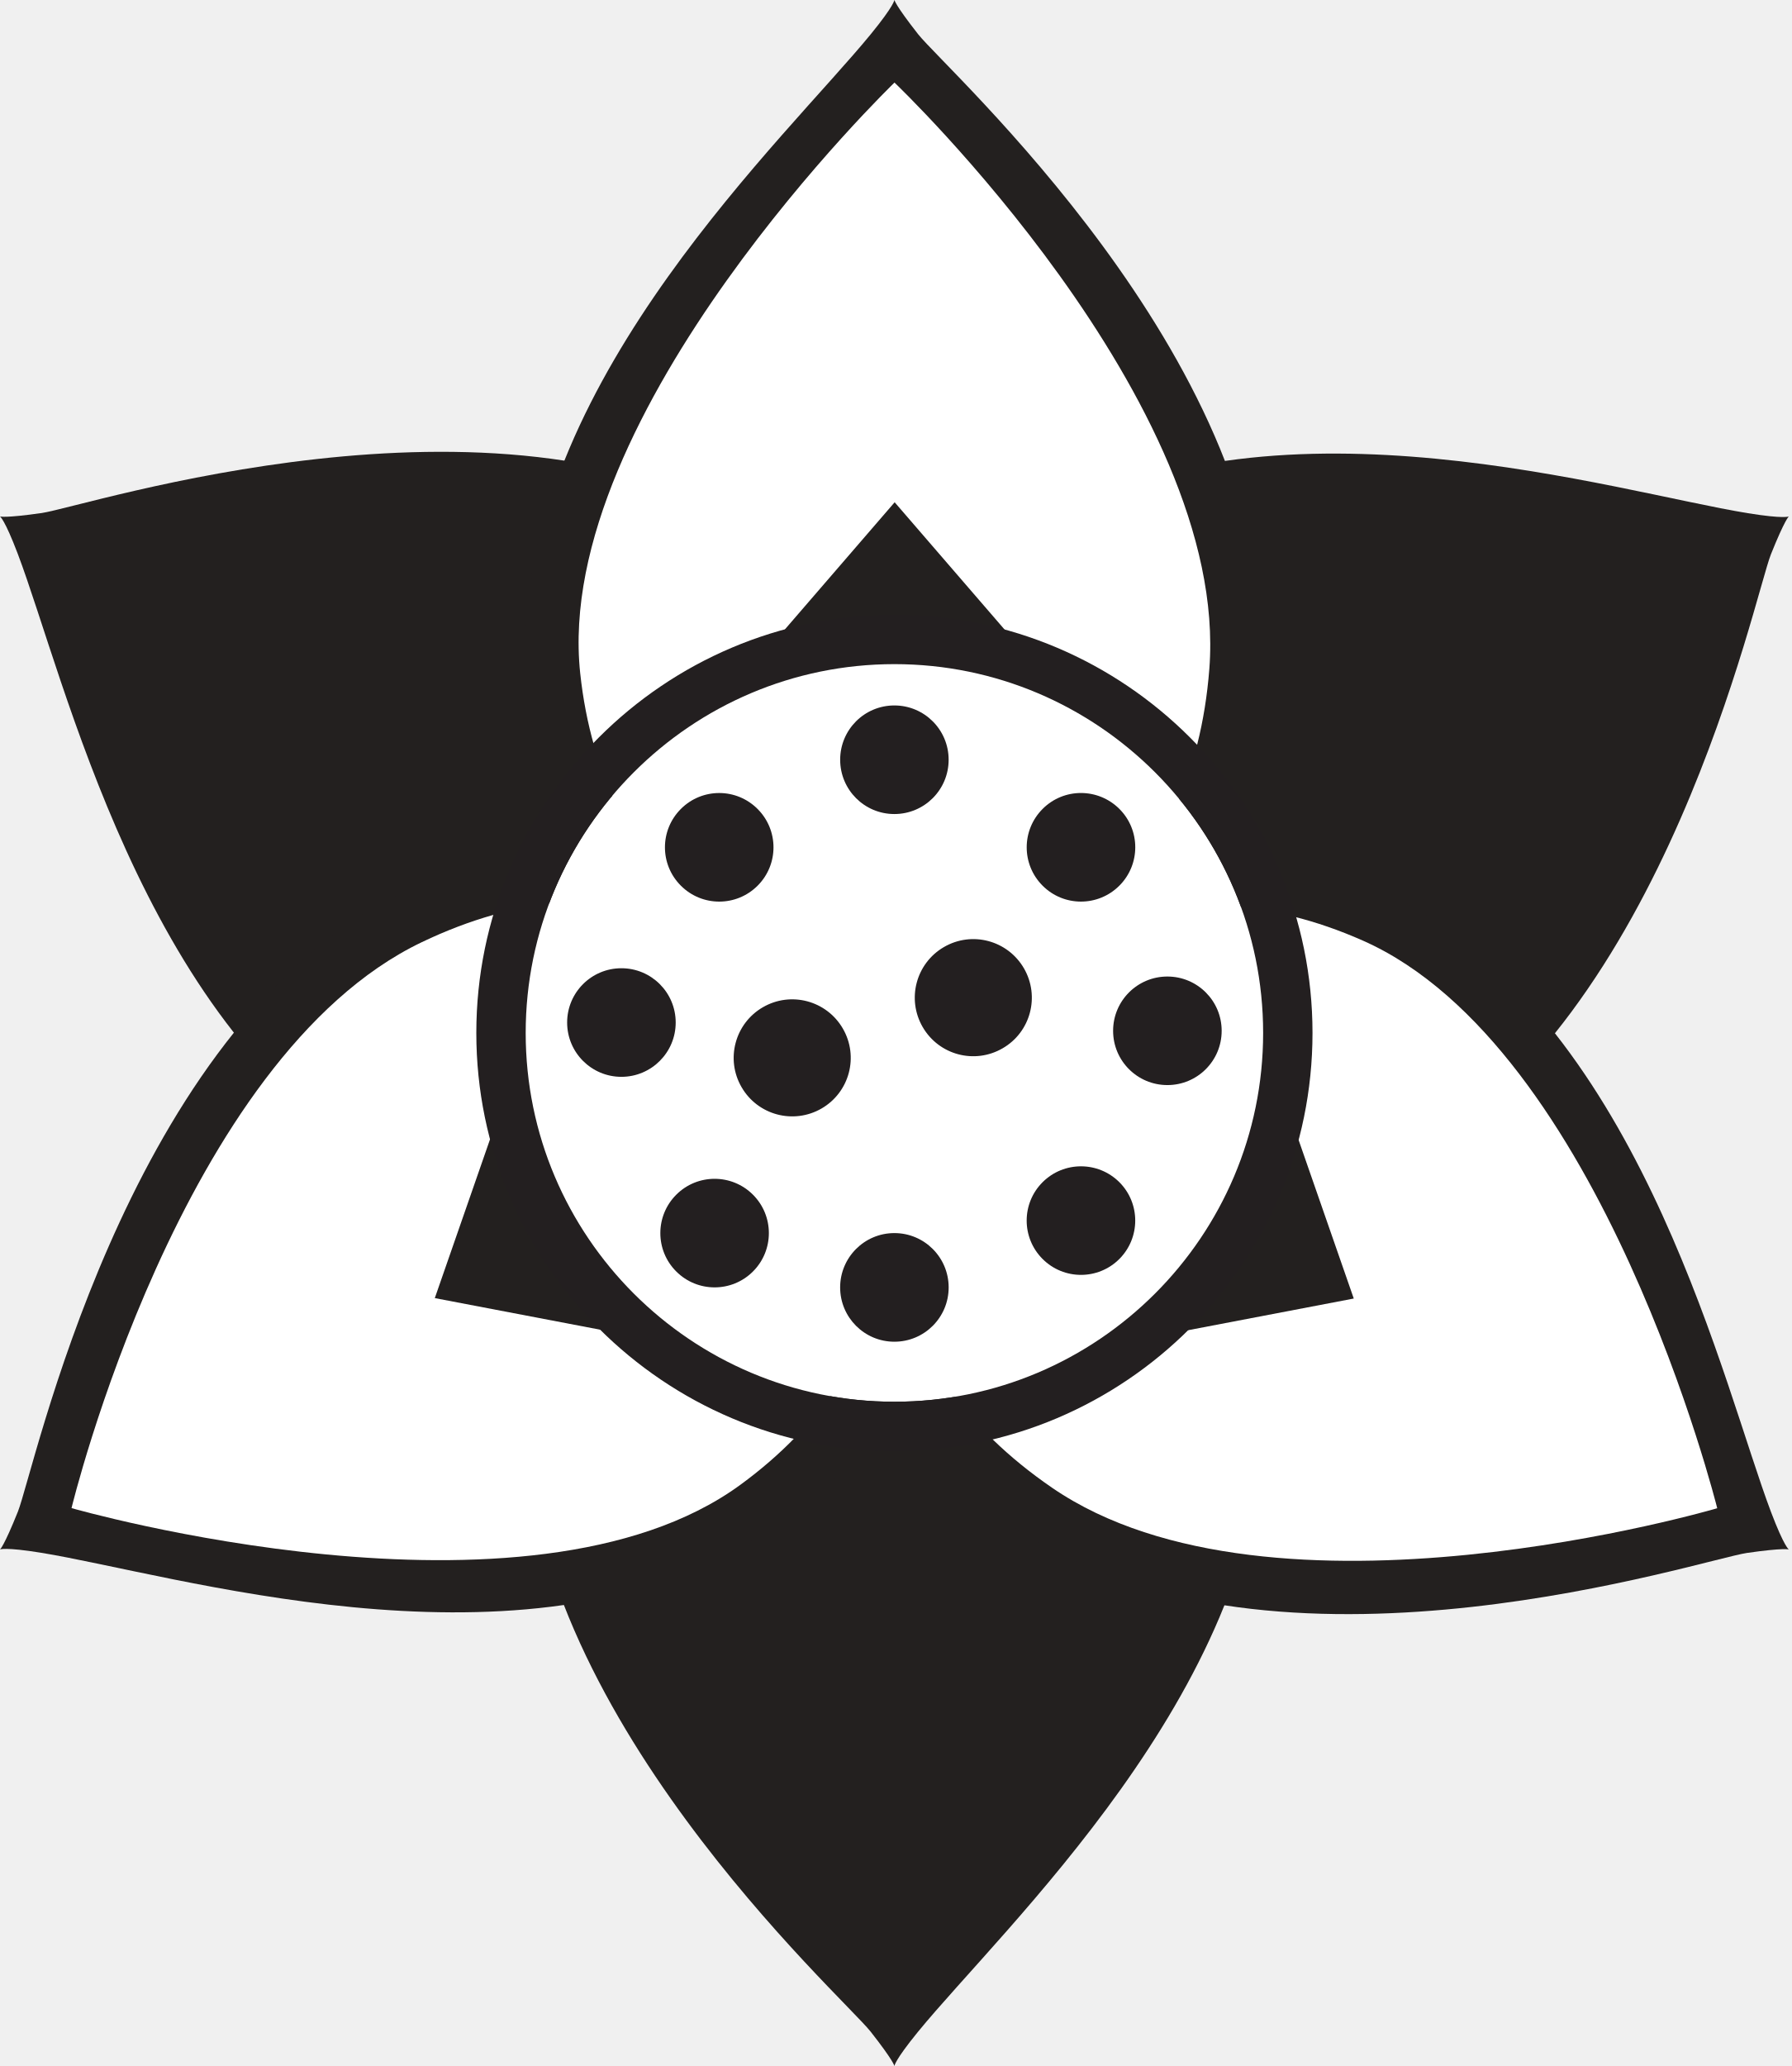
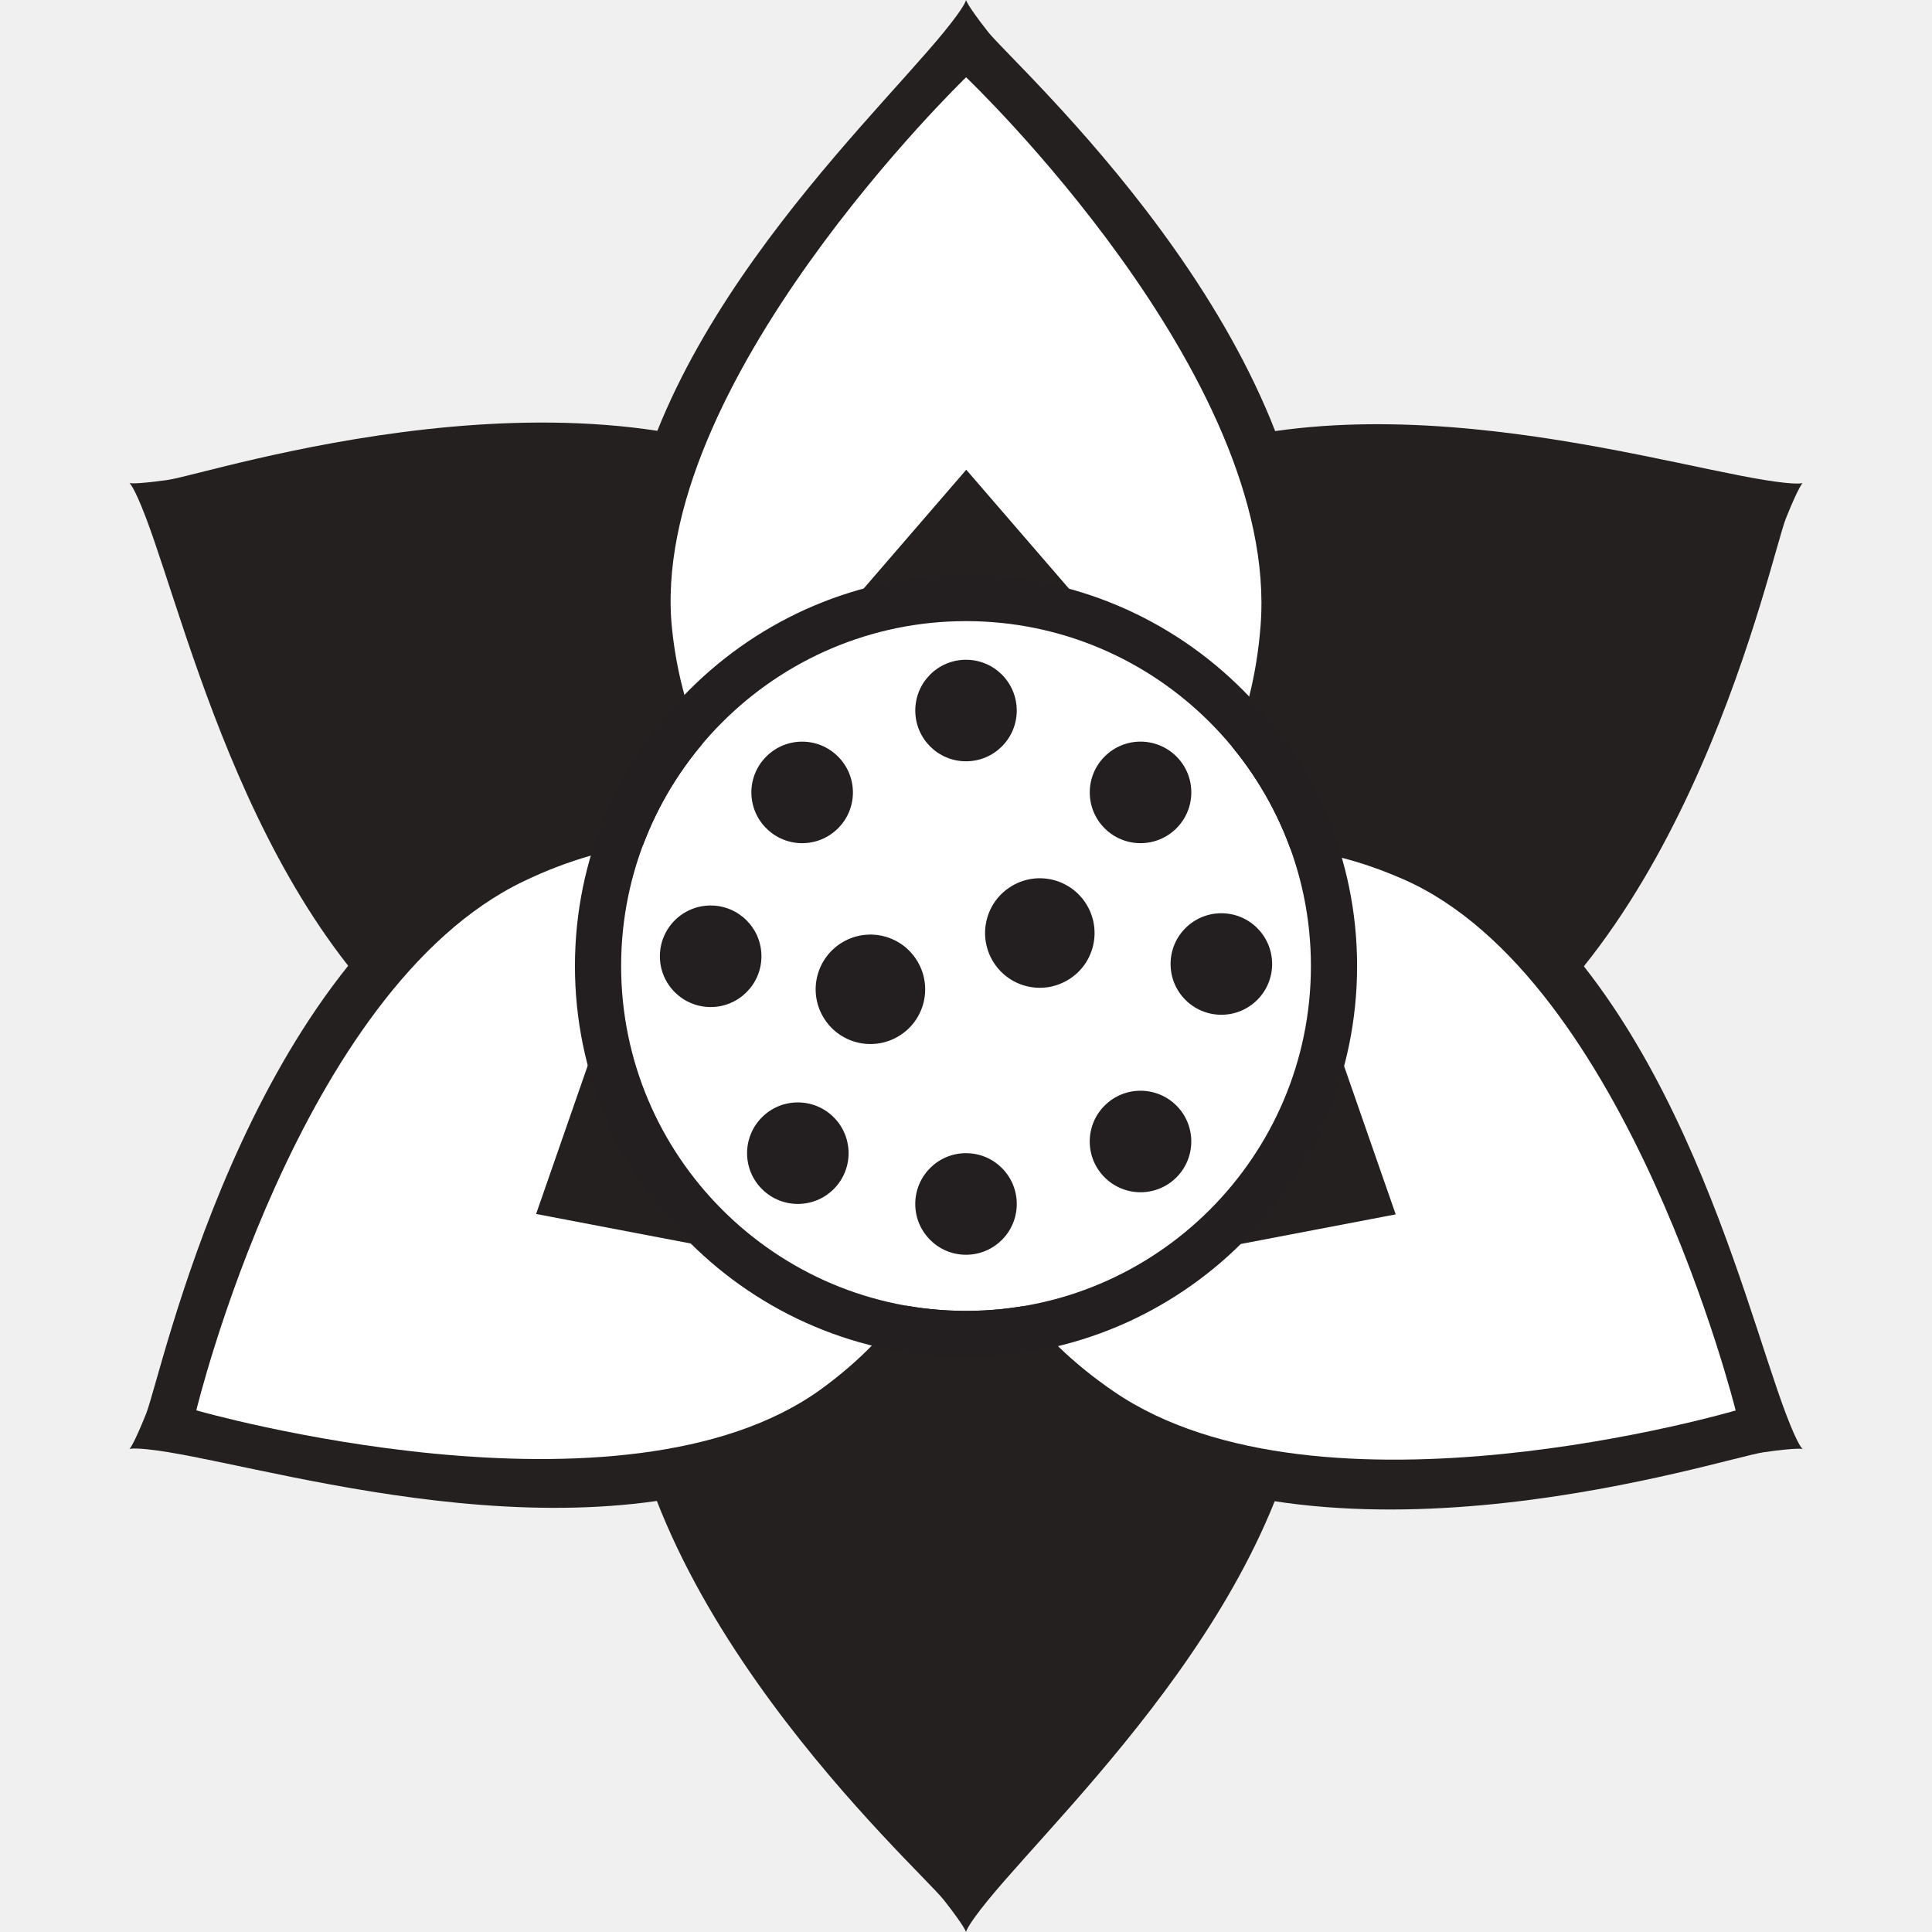
- <svg xmlns="http://www.w3.org/2000/svg" width="347px" height="400px" version="1.1" xml:space="preserve" style="fill-rule:evenodd;clip-rule:evenodd;stroke-linejoin:round;stroke-miterlimit:2;">
-   <g transform="matrix(1,0,0,1,-26.79185,-0.012592)">
-     <g id="Layer1" transform="matrix(1,0,0,1,1,0)">
+ <svg xmlns="http://www.w3.org/2000/svg" width="400px" height="400px" version="1.1" xml:space="preserve" style="fill-rule:evenodd;clip-rule:evenodd;stroke-linejoin:round;stroke-miterlimit:2;">
+   <g id="Layer1" transform="matrix(1,0,0,1,1,0)">
+     <g>
      <g transform="matrix(140.2793,-37.54456,-37.54456,-140.2793,68.7505,180.2023)">
        <path d="M-0.143,0.61C-0.143,0.61 -0.138,0.605 -0.133,0.556C-0.115,0.378 -0.133,-0.088 0.114,-0.342C0.59,-0.831 1.304,-0.151 0.82,0.343C0.543,0.625 -0.026,0.593 -0.088,0.6C-0.138,0.606 -0.143,0.61 -0.143,0.61Z" style="fill:rgb(35,32,31);fill-rule:nonzero;" />
      </g>
      <g transform="matrix(-102.6542,-102.7132,-102.7132,102.6542,246.9803,322.7113)">
        <path d="M-0.143,0.61C-0.143,0.61 -0.138,0.605 -0.133,0.556C-0.115,0.378 -0.133,-0.088 0.114,-0.342C0.59,-0.831 1.304,-0.151 0.82,0.343C0.543,0.625 -0.026,0.593 -0.088,0.6C-0.138,0.606 -0.143,0.61 -0.143,0.61Z" style="fill:rgb(35,32,31);fill-rule:nonzero;" />
      </g>
      <g transform="matrix(-37.6251,140.2577,140.2577,37.6251,281.2817,97.10527)">
        <path d="M-0.143,0.61C-0.143,0.61 -0.138,0.605 -0.133,0.556C-0.115,0.378 -0.133,-0.088 0.114,-0.342C0.59,-0.831 1.304,-0.151 0.82,0.343C0.543,0.625 -0.026,0.593 -0.088,0.6C-0.138,0.606 -0.143,0.61 -0.143,0.61Z" style="fill:rgb(35,32,31);fill-rule:nonzero;" />
      </g>
+     </g>
+     <g>
      <g transform="matrix(-0.664609,-1.151137,1.151137,-0.664609,158.7058,530.2116)">
        <g transform="matrix(77.22901,77.27336,77.27336,-77.22901,163.8864,58.1523)">
          <path d="M-0.143,0.61C-0.143,0.61 -0.138,0.605 -0.133,0.556C-0.115,0.378 -0.133,-0.088 0.114,-0.342C0.59,-0.831 1.304,-0.151 0.82,0.343C0.543,0.625 -0.026,0.593 -0.088,0.6C-0.138,0.606 -0.143,0.61 -0.143,0.61Z" style="fill:rgb(35,32,31);fill-rule:nonzero;" />
        </g>
        <g transform="matrix(66.69147,66.72977,66.72977,-66.69147,168.823,58.78857)">
          <path d="M-0.117,0.584C-0.117,0.584 -0.13,-0.15 0.185,-0.404C0.682,-0.805 1.299,-0.216 0.867,0.288C0.598,0.602 -0.117,0.584 -0.117,0.584Z" style="fill:white;fill-rule:nonzero;" />
-         </g>
-         <g transform="matrix(-30.84769,-0.008856,-0.008856,30.84769,216.5787,83.07146)">
-           <path d="M0.537,-0.321L0.015,0.283L1.06,0.285L0.537,-0.321Z" style="fill:rgb(35,32,31);fill-rule:nonzero;" />
        </g>
      </g>
      <g transform="matrix(-0.664609,1.151137,-1.151137,-0.664609,505.1195,69.80311)">
        <g transform="matrix(77.22901,77.27336,77.27336,-77.22901,163.8864,58.1523)">
          <path d="M-0.143,0.61C-0.143,0.61 -0.138,0.605 -0.133,0.556C-0.115,0.378 -0.133,-0.088 0.114,-0.342C0.59,-0.831 1.304,-0.151 0.82,0.343C0.543,0.625 -0.026,0.593 -0.088,0.6C-0.138,0.606 -0.143,0.61 -0.143,0.61Z" style="fill:rgb(35,32,31);fill-rule:nonzero;" />
        </g>
        <g transform="matrix(66.69147,66.72977,66.72977,-66.69147,168.823,58.78857)">
          <path d="M-0.117,0.584C-0.117,0.584 -0.13,-0.15 0.185,-0.404C0.682,-0.805 1.299,-0.216 0.867,0.288C0.598,0.602 -0.117,0.584 -0.117,0.584Z" style="fill:white;fill-rule:nonzero;" />
        </g>
-         <g transform="matrix(-30.84769,-0.008856,-0.008856,30.84769,216.5787,83.07146)">
-           <path d="M0.537,-0.321L0.015,0.283L1.06,0.285L0.537,-0.321Z" style="fill:rgb(35,32,31);fill-rule:nonzero;" />
-         </g>
      </g>
      <g transform="matrix(1.329218,0,0,1.329218,-66.81276,0.004223)">
        <g transform="matrix(77.22901,77.27336,77.27336,-77.22901,163.8864,58.1523)">
          <path d="M-0.143,0.61C-0.143,0.61 -0.138,0.605 -0.133,0.556C-0.115,0.378 -0.133,-0.088 0.114,-0.342C0.59,-0.831 1.304,-0.151 0.82,0.343C0.543,0.625 -0.026,0.593 -0.088,0.6C-0.138,0.606 -0.143,0.61 -0.143,0.61Z" style="fill:rgb(35,32,31);fill-rule:nonzero;" />
        </g>
        <g transform="matrix(66.69147,66.72977,66.72977,-66.69147,168.823,58.78857)">
          <path d="M-0.117,0.584C-0.117,0.584 -0.13,-0.15 0.185,-0.404C0.682,-0.805 1.299,-0.216 0.867,0.288C0.598,0.602 -0.117,0.584 -0.117,0.584Z" style="fill:white;fill-rule:nonzero;" />
        </g>
-         <g transform="matrix(-30.84769,-0.008856,-0.008856,30.84769,216.5787,83.07146)">
-           <path d="M0.537,-0.321L0.015,0.283L1.06,0.285L0.537,-0.321Z" style="fill:rgb(35,32,31);fill-rule:nonzero;" />
-         </g>
      </g>
-       <g transform="matrix(1,0,0,1,-0.995816,0)">
-         <g transform="matrix(-8.342978,0,0,8.342978,200,271.4075)">
-           <path d="M0,-17.118C4.719,-17.118 8.559,-13.278 8.559,-8.558C8.559,-3.84 4.719,0 0,0C-4.719,0 -8.559,-3.84 -8.559,-8.558C-8.559,-13.278 -4.719,-17.118 0,-17.118" style="fill:white;fill-rule:nonzero;" />
-         </g>
-         <g transform="matrix(8.342978,0,0,8.342978,200,280.9644)">
-           <path d="M0,-19.409C-5.351,-19.409 -9.705,-15.055 -9.705,-9.704C-9.705,-4.354 -5.351,0 0,0C5.351,0 9.705,-4.354 9.705,-9.704C9.705,-15.055 5.351,-19.409 0,-19.409M0,-1.146C-4.719,-1.146 -8.559,-4.985 -8.559,-9.704C-8.559,-14.424 -4.719,-18.263 0,-18.263C4.719,-18.263 8.559,-14.424 8.559,-9.704C8.559,-4.985 4.719,-1.146 0,-1.146" style="fill:rgb(35,31,32);fill-rule:nonzero;" />
-         </g>
-         <g transform="matrix(0,-8.342978,-8.342978,0,199.9983,136.6034)">
-           <path d="M-1.259,-1.259C-1.955,-1.259 -2.519,-0.696 -2.519,0.001C-2.519,0.697 -1.955,1.259 -1.259,1.259C-0.563,1.259 0.001,0.697 0.001,0.001C0.001,-0.696 -0.563,-1.259 -1.259,-1.259" style="fill:rgb(35,31,32);fill-rule:nonzero;" />
-         </g>
-         <g transform="matrix(0,-8.342978,-8.342978,0,200.0025,238.7598)">
-           <path d="M-1.26,-1.259C-0.564,-1.259 0.001,-0.696 0.001,0.001C0.001,0.697 -0.564,1.26 -1.26,1.26C-1.955,1.26 -2.52,0.697 -2.52,0.001C-2.52,-0.696 -1.955,-1.259 -1.26,-1.259" style="fill:rgb(35,31,32);fill-rule:nonzero;" />
-         </g>
-         <g transform="matrix(-8.342978,0,0,8.342978,147.1314,208.4982)">
-           <path d="M0,-2.52C-0.695,-2.52 -1.26,-1.957 -1.26,-1.26C-1.26,-0.564 -0.695,0 0,0C0.696,0 1.26,-0.564 1.26,-1.26C1.26,-1.957 0.696,-2.52 0,-2.52" style="fill:rgb(35,31,32);fill-rule:nonzero;" />
-         </g>
-         <g transform="matrix(-8.342978,0,0,8.342978,252.8644,210.095)">
-           <path d="M0,-2.519C0.696,-2.519 1.26,-1.956 1.26,-1.259C1.26,-0.563 0.696,0 0,0C-0.696,0 -1.26,-0.563 -1.26,-1.259C-1.26,-1.956 -0.696,-2.519 0,-2.519" style="fill:rgb(35,31,32);fill-rule:nonzero;" />
-         </g>
-         <g transform="matrix(-5.899376,-5.899376,-5.899376,5.899376,155.564,164.0551)">
-           <path d="M-0.892,-2.149C-1.588,-2.149 -2.151,-1.586 -2.151,-0.89C-2.151,-0.194 -1.588,0.369 -0.892,0.369C-0.195,0.37 0.368,-0.193 0.368,-0.891C0.368,-1.587 -0.195,-2.15 -0.892,-2.149" style="fill:rgb(35,31,32);fill-rule:nonzero;" />
-         </g>
-         <g transform="matrix(-5.899376,-5.899376,-5.899376,5.899376,225.6111,236.3366)">
-           <path d="M-0.891,-2.152C-0.196,-2.151 0.368,-1.588 0.369,-0.892C0.369,-0.196 -0.194,0.368 -0.891,0.368C-1.587,0.368 -2.151,-0.196 -2.151,-0.892C-2.15,-1.588 -1.586,-2.152 -0.891,-2.152" style="fill:rgb(35,31,32);fill-rule:nonzero;" />
-         </g>
-         <g transform="matrix(-5.899376,5.899376,5.899376,5.899376,175.6874,238.7531)">
-           <path d="M0.891,-2.15C0.195,-2.151 -0.369,-1.586 -0.369,-0.891C-0.369,-0.195 0.195,0.369 0.891,0.369C1.586,0.369 2.151,-0.195 2.15,-0.891C2.151,-1.586 1.586,-2.15 0.891,-2.15" style="fill:rgb(35,31,32);fill-rule:nonzero;" />
-         </g>
-         <g transform="matrix(-7.216936,4.185823,4.185823,7.216936,190.0413,210.457)">
-           <path d="M0.681,-2.533C-0.069,-2.533 -0.677,-1.926 -0.677,-1.174C-0.677,-0.424 -0.07,0.183 0.681,0.183C1.432,0.182 2.04,-0.426 2.039,-1.176C2.04,-1.926 1.431,-2.533 0.681,-2.533" style="fill:rgb(35,31,32);fill-rule:nonzero;" />
-         </g>
-         <g transform="matrix(-5.89772,5.901032,5.901032,5.89772,246.6423,164.0517)">
-           <path d="M0.891,-2.15C1.587,-2.15 2.151,-1.587 2.151,-0.891C2.152,-0.195 1.588,0.369 0.891,0.369C0.195,0.369 -0.369,-0.194 -0.369,-0.89C-0.368,-1.586 0.194,-2.151 0.891,-2.15" style="fill:rgb(35,31,32);fill-rule:nonzero;" />
-         </g>
-         <g transform="matrix(-7.216936,4.185823,4.185823,7.216936,225.1181,198.8055)">
-           <path d="M0.681,-2.534C1.432,-2.534 2.039,-1.927 2.04,-1.176C2.04,-0.424 1.433,0.183 0.681,0.182C-0.068,0.184 -0.676,-0.424 -0.677,-1.175C-0.677,-1.927 -0.069,-2.535 0.681,-2.534" style="fill:rgb(35,31,32);fill-rule:nonzero;" />
-         </g>
+     </g>
+     <g>
+       <g transform="matrix(20.49146,35.51579,35.51579,-20.49146,110.3922,225.6899)">
+         <path d="M0.537,-0.321L0.015,0.283L1.06,0.285L0.537,-0.321Z" style="fill:rgb(35,32,31);fill-rule:nonzero;" />
+       </g>
+       <g transform="matrix(20.51185,-35.50402,-35.50402,-20.51185,265.5528,263.9047)">
+         <path d="M0.537,-0.321L0.015,0.283L1.06,0.285L0.537,-0.321Z" style="fill:rgb(35,32,31);fill-rule:nonzero;" />
+       </g>
+       <g transform="matrix(-41.00331,-0.011772,-0.011772,41.00331,221.0675,110.4243)">
+         <path d="M0.537,-0.321L0.015,0.283L1.06,0.285L0.537,-0.321Z" style="fill:rgb(35,32,31);fill-rule:nonzero;" />
+       </g>
+     </g>
+     <g transform="matrix(1,0,0,1,-0.995816,0)">
+       <g transform="matrix(-8.342978,0,0,8.342978,200,271.4075)">
+         <path d="M0,-17.118C4.719,-17.118 8.559,-13.278 8.559,-8.558C8.559,-3.84 4.719,0 0,0C-4.719,0 -8.559,-3.84 -8.559,-8.558C-8.559,-13.278 -4.719,-17.118 0,-17.118" style="fill:white;fill-rule:nonzero;" />
+       </g>
+       <g transform="matrix(8.342978,0,0,8.342978,200,280.9644)">
+         <path d="M0,-19.409C-5.351,-19.409 -9.705,-15.055 -9.705,-9.704C-9.705,-4.354 -5.351,0 0,0C5.351,0 9.705,-4.354 9.705,-9.704C9.705,-15.055 5.351,-19.409 0,-19.409M0,-1.146C-4.719,-1.146 -8.559,-4.985 -8.559,-9.704C-8.559,-14.424 -4.719,-18.263 0,-18.263C4.719,-18.263 8.559,-14.424 8.559,-9.704C8.559,-4.985 4.719,-1.146 0,-1.146" style="fill:rgb(35,31,32);fill-rule:nonzero;" />
+       </g>
+       <g transform="matrix(0,-8.342978,-8.342978,0,199.9983,136.6034)">
+         <path d="M-1.259,-1.259C-1.955,-1.259 -2.519,-0.696 -2.519,0.001C-2.519,0.697 -1.955,1.259 -1.259,1.259C-0.563,1.259 0.001,0.697 0.001,0.001C0.001,-0.696 -0.563,-1.259 -1.259,-1.259" style="fill:rgb(35,31,32);fill-rule:nonzero;" />
+       </g>
+       <g transform="matrix(0,-8.342978,-8.342978,0,200.0025,238.7598)">
+         <path d="M-1.26,-1.259C-0.564,-1.259 0.001,-0.696 0.001,0.001C0.001,0.697 -0.564,1.26 -1.26,1.26C-1.955,1.26 -2.52,0.697 -2.52,0.001C-2.52,-0.696 -1.955,-1.259 -1.26,-1.259" style="fill:rgb(35,31,32);fill-rule:nonzero;" />
+       </g>
+       <g transform="matrix(-8.342978,0,0,8.342978,147.1314,208.4982)">
+         <path d="M0,-2.52C-0.695,-2.52 -1.26,-1.957 -1.26,-1.26C-1.26,-0.564 -0.695,0 0,0C0.696,0 1.26,-0.564 1.26,-1.26C1.26,-1.957 0.696,-2.52 0,-2.52" style="fill:rgb(35,31,32);fill-rule:nonzero;" />
+       </g>
+       <g transform="matrix(-8.342978,0,0,8.342978,252.8644,210.095)">
+         <path d="M0,-2.519C0.696,-2.519 1.26,-1.956 1.26,-1.259C1.26,-0.563 0.696,0 0,0C-0.696,0 -1.26,-0.563 -1.26,-1.259C-1.26,-1.956 -0.696,-2.519 0,-2.519" style="fill:rgb(35,31,32);fill-rule:nonzero;" />
+       </g>
+       <g transform="matrix(-5.899376,-5.899376,-5.899376,5.899376,155.564,164.0551)">
+         <path d="M-0.892,-2.149C-1.588,-2.149 -2.151,-1.586 -2.151,-0.89C-2.151,-0.194 -1.588,0.369 -0.892,0.369C-0.195,0.37 0.368,-0.193 0.368,-0.891C0.368,-1.587 -0.195,-2.15 -0.892,-2.149" style="fill:rgb(35,31,32);fill-rule:nonzero;" />
+       </g>
+       <g transform="matrix(-5.899376,-5.899376,-5.899376,5.899376,225.6111,236.3366)">
+         <path d="M-0.891,-2.152C-0.196,-2.151 0.368,-1.588 0.369,-0.892C0.369,-0.196 -0.194,0.368 -0.891,0.368C-1.587,0.368 -2.151,-0.196 -2.151,-0.892C-2.15,-1.588 -1.586,-2.152 -0.891,-2.152" style="fill:rgb(35,31,32);fill-rule:nonzero;" />
+       </g>
+       <g transform="matrix(-5.899376,5.899376,5.899376,5.899376,175.6874,238.7531)">
+         <path d="M0.891,-2.15C0.195,-2.151 -0.369,-1.586 -0.369,-0.891C-0.369,-0.195 0.195,0.369 0.891,0.369C1.586,0.369 2.151,-0.195 2.15,-0.891C2.151,-1.586 1.586,-2.15 0.891,-2.15" style="fill:rgb(35,31,32);fill-rule:nonzero;" />
+       </g>
+       <g transform="matrix(-7.216936,4.185823,4.185823,7.216936,190.0413,210.457)">
+         <path d="M0.681,-2.533C-0.069,-2.533 -0.677,-1.926 -0.677,-1.174C-0.677,-0.424 -0.07,0.183 0.681,0.183C1.432,0.182 2.04,-0.426 2.039,-1.176C2.04,-1.926 1.431,-2.533 0.681,-2.533" style="fill:rgb(35,31,32);fill-rule:nonzero;" />
+       </g>
+       <g transform="matrix(-5.89772,5.901032,5.901032,5.89772,246.6423,164.0517)">
+         <path d="M0.891,-2.15C1.587,-2.15 2.151,-1.587 2.151,-0.891C2.152,-0.195 1.588,0.369 0.891,0.369C0.195,0.369 -0.369,-0.194 -0.369,-0.89C-0.368,-1.586 0.194,-2.151 0.891,-2.15" style="fill:rgb(35,31,32);fill-rule:nonzero;" />
+       </g>
+       <g transform="matrix(-7.216936,4.185823,4.185823,7.216936,225.1181,198.8055)">
+         <path d="M0.681,-2.534C1.432,-2.534 2.039,-1.927 2.04,-1.176C2.04,-0.424 1.433,0.183 0.681,0.182C-0.068,0.184 -0.676,-0.424 -0.677,-1.175C-0.677,-1.927 -0.069,-2.535 0.681,-2.534" style="fill:rgb(35,31,32);fill-rule:nonzero;" />
      </g>
    </g>
  </g>
</svg>
